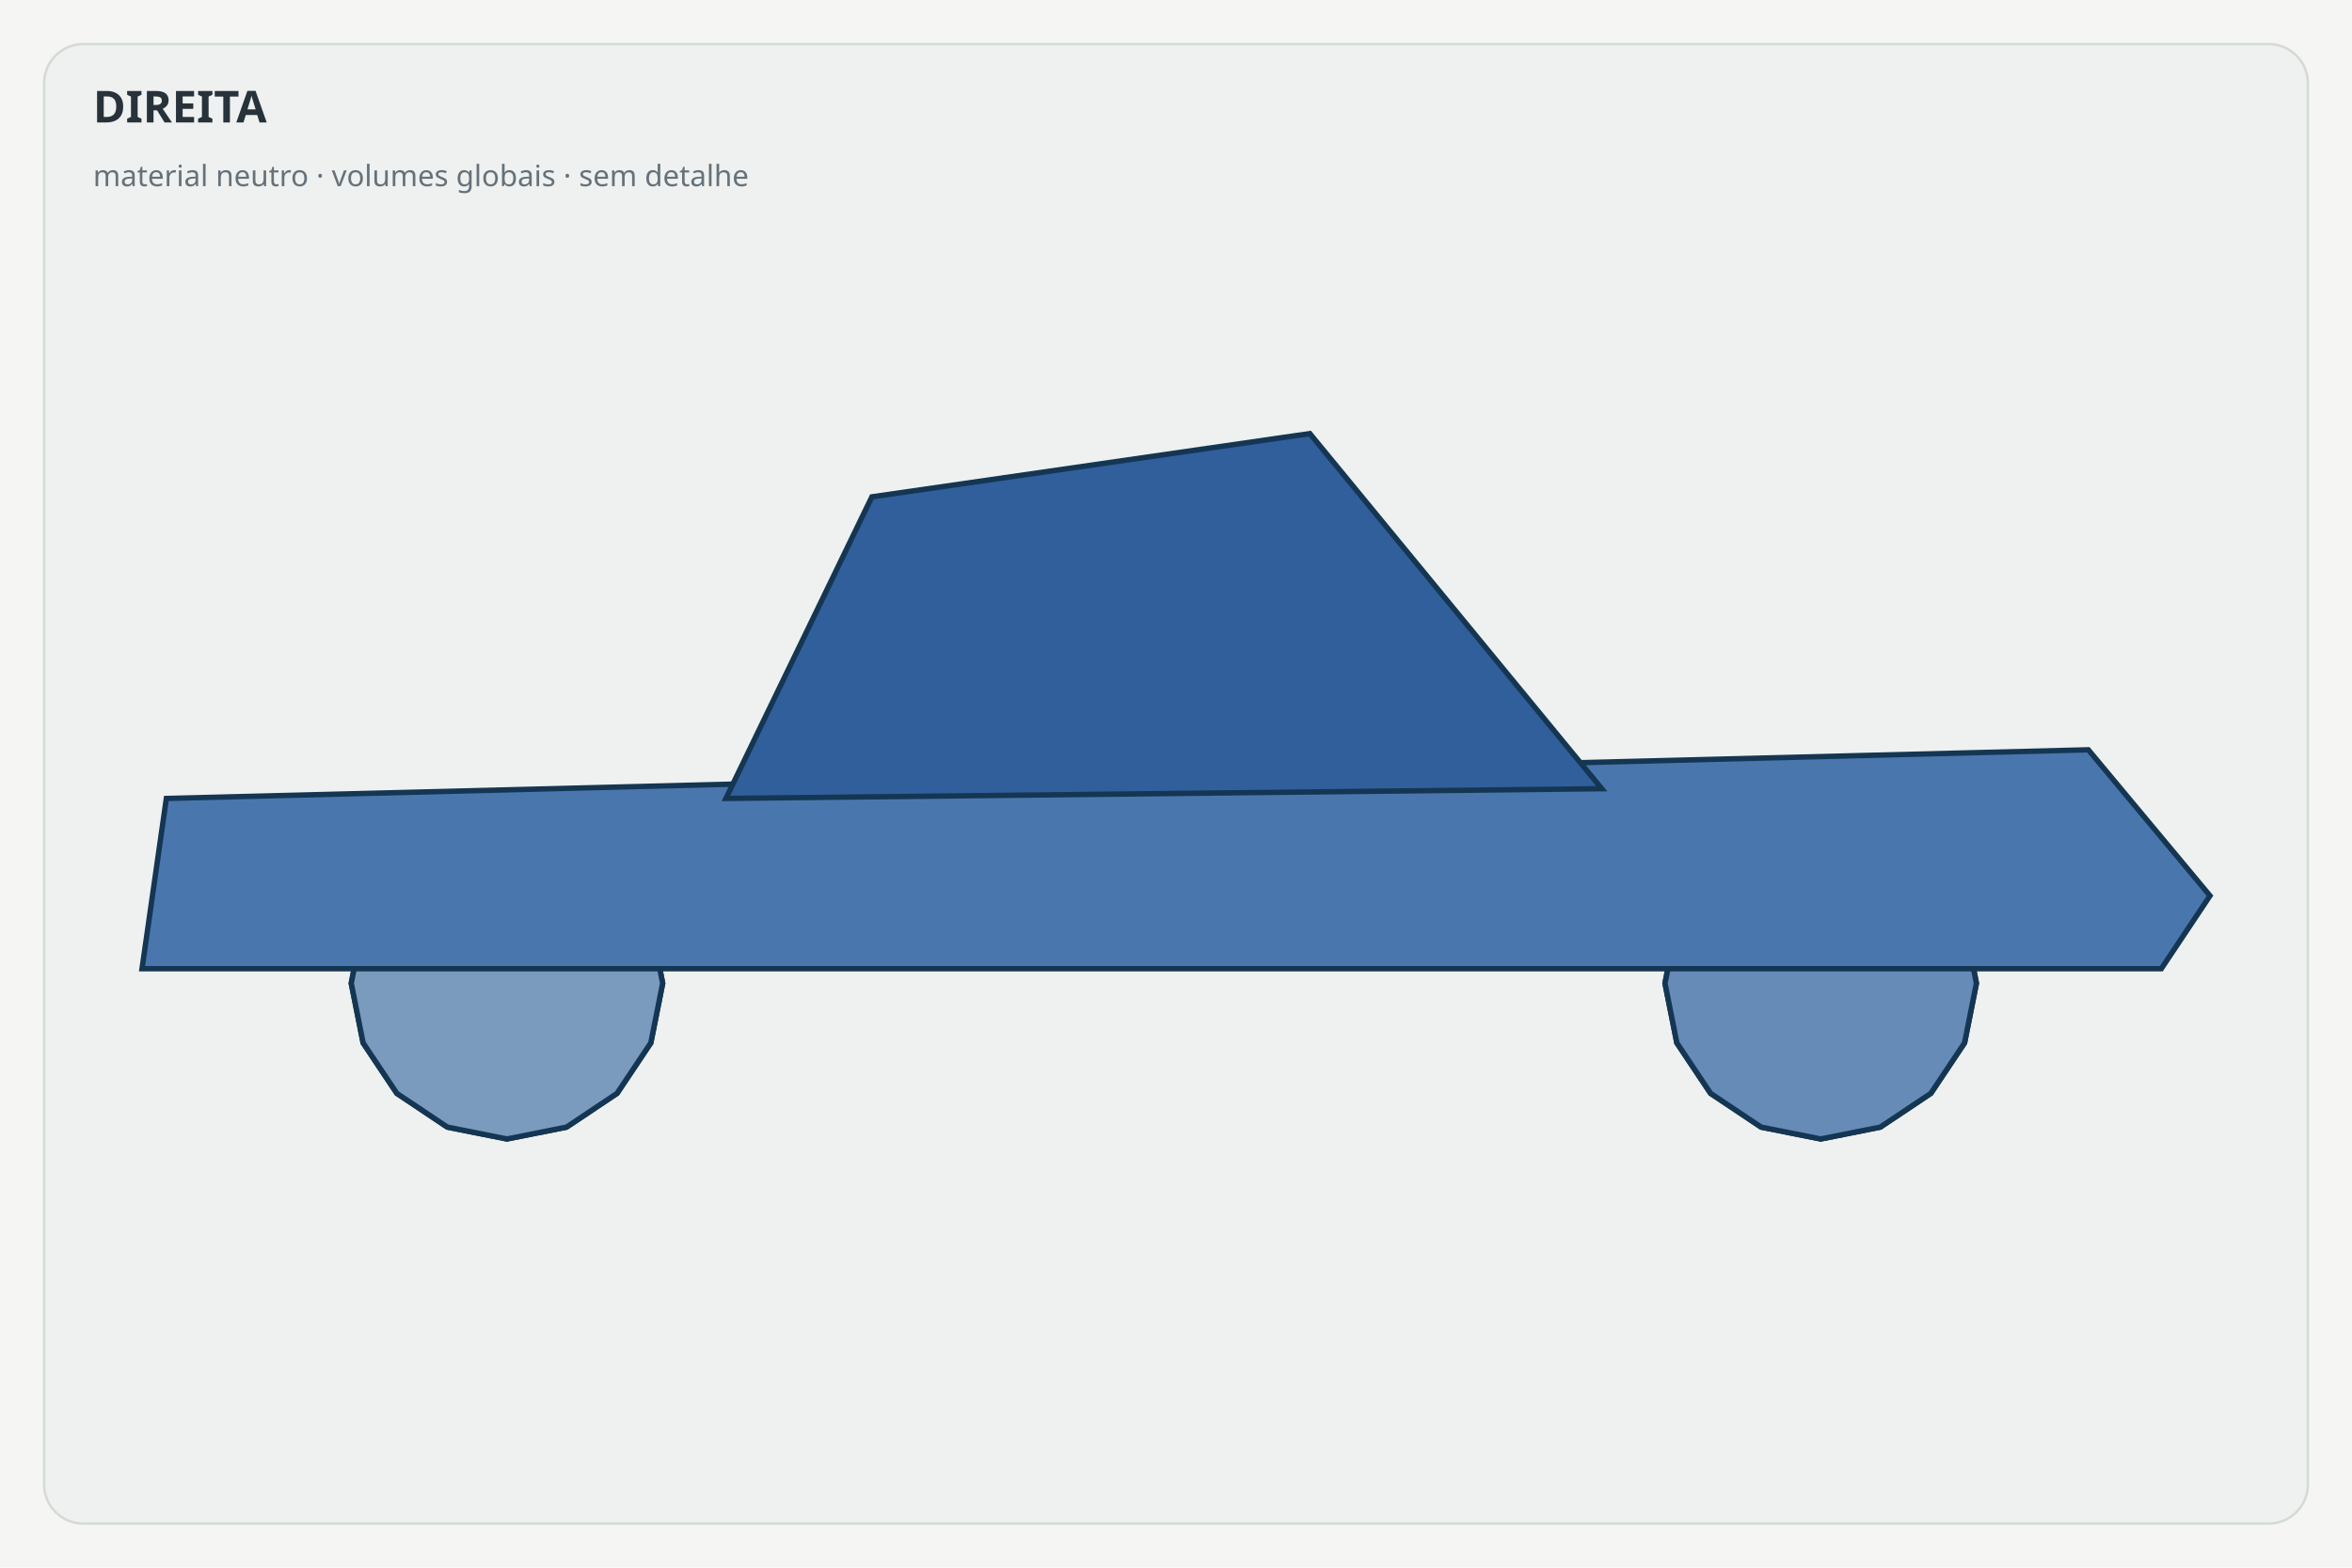
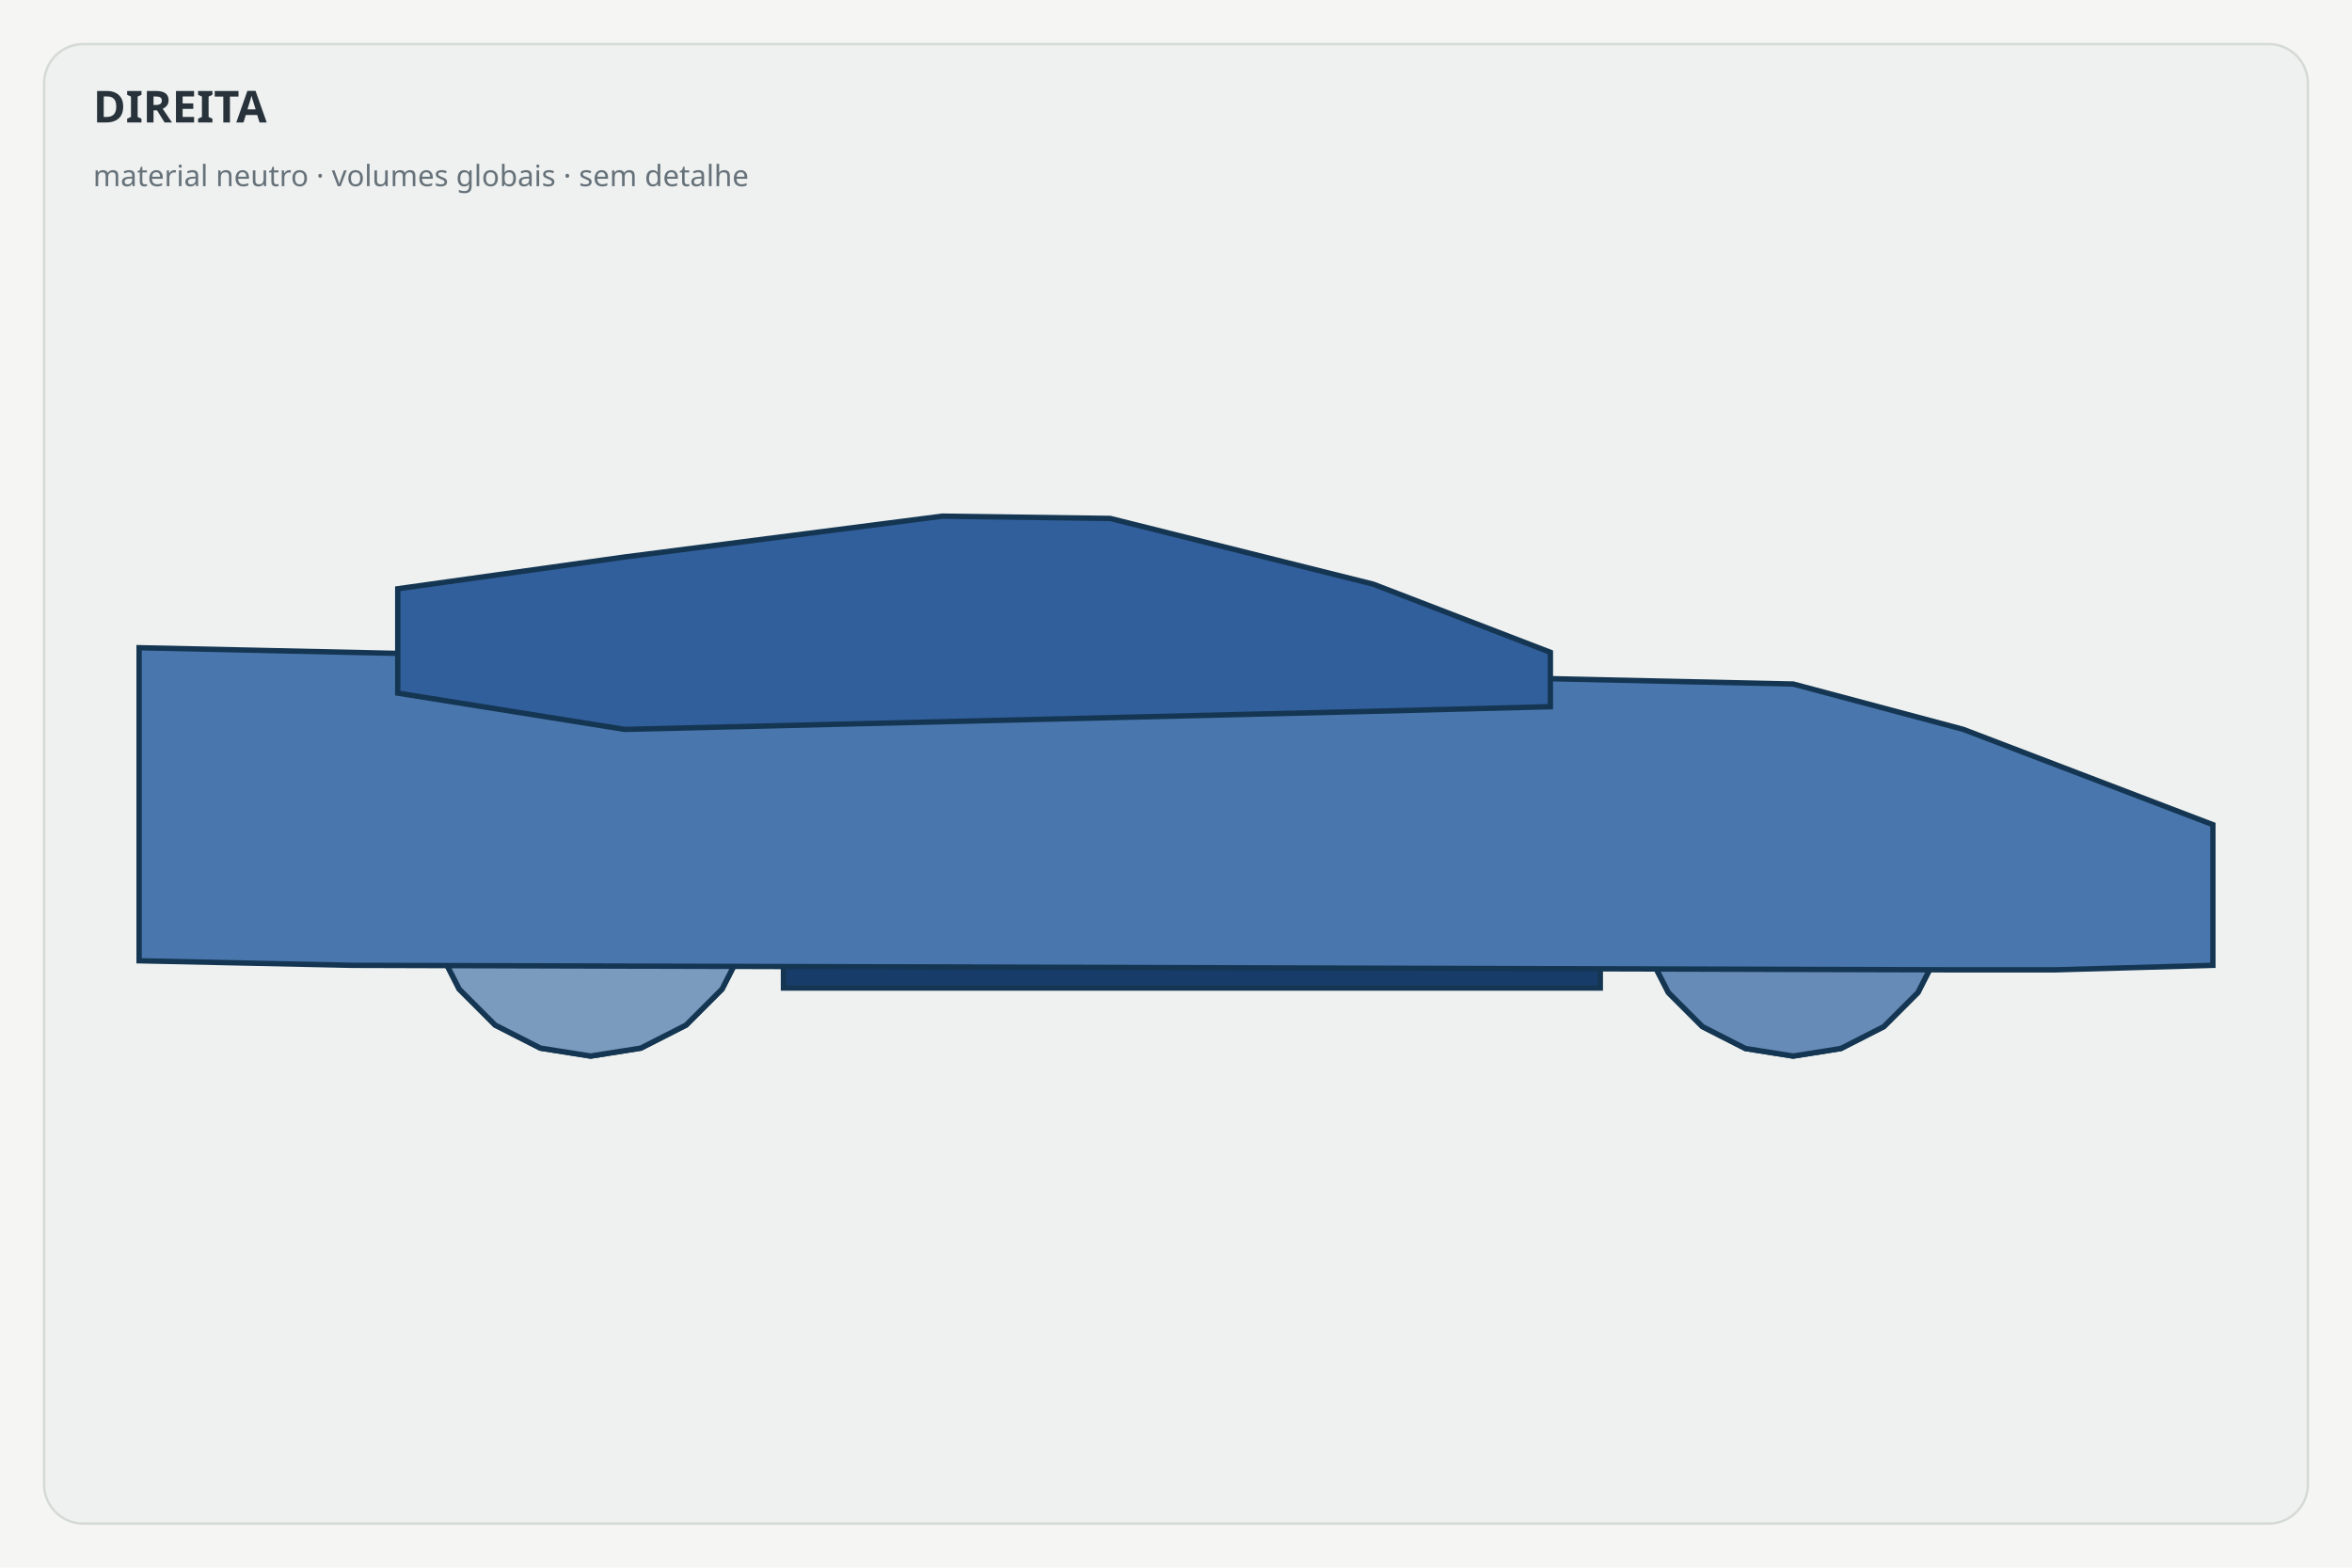
<svg xmlns="http://www.w3.org/2000/svg" viewBox="0 0 960 640" width="960" height="640">
  <rect width="960" height="640" fill="#f5f6f4" />
  <rect x="18" y="18" width="924" height="604" rx="16" fill="#eef1ef" stroke="#d5dad7" />
-   <polygon points="679.59,401.43 684.43,425.75 698.21,446.36 718.83,460.14 743.15,464.98 767.47,460.14 788.09,446.36 801.86,425.75 806.70,401.43 801.86,377.11 788.09,356.49 767.47,342.71 743.15,337.87 718.83,342.71 698.21,356.49 684.43,377.11" fill="#1f4f88" stroke="#153653" stroke-width="2.2" />
-   <polygon points="679.59,401.43 684.43,425.75 698.21,446.36 718.83,460.14 743.15,464.98 767.47,460.14 788.09,446.36 801.86,425.75 806.70,401.43 801.86,377.11 788.09,356.49 767.47,342.71 743.15,337.87 718.83,342.71 698.21,356.49 684.43,377.11" fill="#668bb7" stroke="#153653" stroke-width="2.2" />
-   <polygon points="143.37,401.43 148.21,425.75 161.98,446.36 182.60,460.14 206.92,464.98 231.24,460.14 251.86,446.36 265.64,425.75 270.48,401.43 265.64,377.11 251.86,356.49 231.24,342.71 206.92,337.87 182.60,342.71 161.98,356.49 148.21,377.11" fill="#244874" stroke="#153653" stroke-width="2.2" />
-   <polygon points="143.37,401.43 148.21,425.75 161.98,446.36 182.60,460.14 206.92,464.98 231.24,460.14 251.86,446.36 265.64,425.75 270.48,401.43 265.64,377.11 251.86,356.49 231.24,342.71 206.92,337.87 182.60,342.71 161.98,356.49 148.21,377.11" fill="#7a9abe" stroke="#153653" stroke-width="2.2" />
-   <polygon points="57.97,395.47 882.17,395.47 902.03,365.68 852.38,306.10 67.90,325.96" fill="#4977ad" stroke="#153653" stroke-width="2.2" />
-   <polygon points="296.29,325.96 653.78,321.99 534.62,177.01 355.87,202.83" fill="#315f9b" stroke="#153653" stroke-width="2.2" />
+   <polygon points="319.79,403.35 653.18,403.35 653.18,357.04 319.79,357.04" fill="#173c69" stroke="#153653" stroke-width="2.2" />
+   <polygon points="668.92,368.16 672.00,387.62 680.95,405.17 694.88,419.10 712.44,428.05 731.90,431.13 751.36,428.05 768.91,419.10 782.84,405.17 791.79,387.62 794.87,368.16 791.79,348.70 782.84,331.14 768.91,317.21 751.36,308.26 731.90,305.18 712.44,308.26 694.88,317.21 680.95,331.14 672.00,348.70" fill="#1f4f88" stroke="#153653" stroke-width="2.2" />
+   <polygon points="668.92,368.16 672.00,387.62 680.95,405.17 694.88,419.10 712.44,428.05 731.90,431.13 751.36,428.05 768.91,419.10 782.84,405.17 791.79,387.62 794.87,368.16 791.79,348.70 782.84,331.14 768.91,317.21 751.36,308.26 731.90,305.18 712.44,308.26 694.88,317.21 680.95,331.14 672.00,348.70" fill="#668bb7" stroke="#153653" stroke-width="2.2" />
+   <polygon points="174.76,364.82 178.01,385.31 187.43,403.80 202.09,418.47 220.58,427.89 241.07,431.13 261.56,427.89 280.04,418.47 294.71,403.80 304.13,385.31 307.38,364.82 304.13,344.33 294.71,325.85 280.04,311.18 261.56,301.76 241.07,298.51 220.58,301.76 202.09,311.18 187.43,325.85 178.01,344.33" fill="#244874" stroke="#153653" stroke-width="2.2" />
+   <polygon points="174.76,364.82 178.01,385.31 187.43,403.80 202.09,418.47 220.58,427.89 241.07,431.13 261.56,427.89 280.04,418.47 294.71,403.80 304.13,385.31 307.38,364.82 304.13,344.33 294.71,325.85 280.04,311.18 261.56,301.76 241.07,298.51 220.58,301.76 202.09,311.18 187.43,325.85 178.01,344.33" fill="#7a9abe" stroke="#153653" stroke-width="2.2" />
+   <polygon points="56.78,392.23 143.83,394.09 801.35,395.94 838.40,395.94 903.22,394.09 903.22,336.67 801.35,297.77 731.90,279.25 56.78,264.43" fill="#4977ad" stroke="#153653" stroke-width="2.2" />
+   <polygon points="162.35,282.96 254.96,297.77 560.57,290.37 632.80,288.51 632.80,266.29 560.57,238.50 453.14,211.65 384.61,210.72 254.96,227.39 162.35,240.36" fill="#315f9b" stroke="#153653" stroke-width="2.2" />
  <text x="38" y="50" font-family="ui-sans-serif,system-ui,sans-serif" font-size="18" font-weight="650" fill="#28323b">DIREITA</text>
  <text x="38" y="76" font-family="ui-sans-serif,system-ui,sans-serif" font-size="12" fill="#66717a">material neutro · volumes globais · sem detalhe</text>
</svg>
